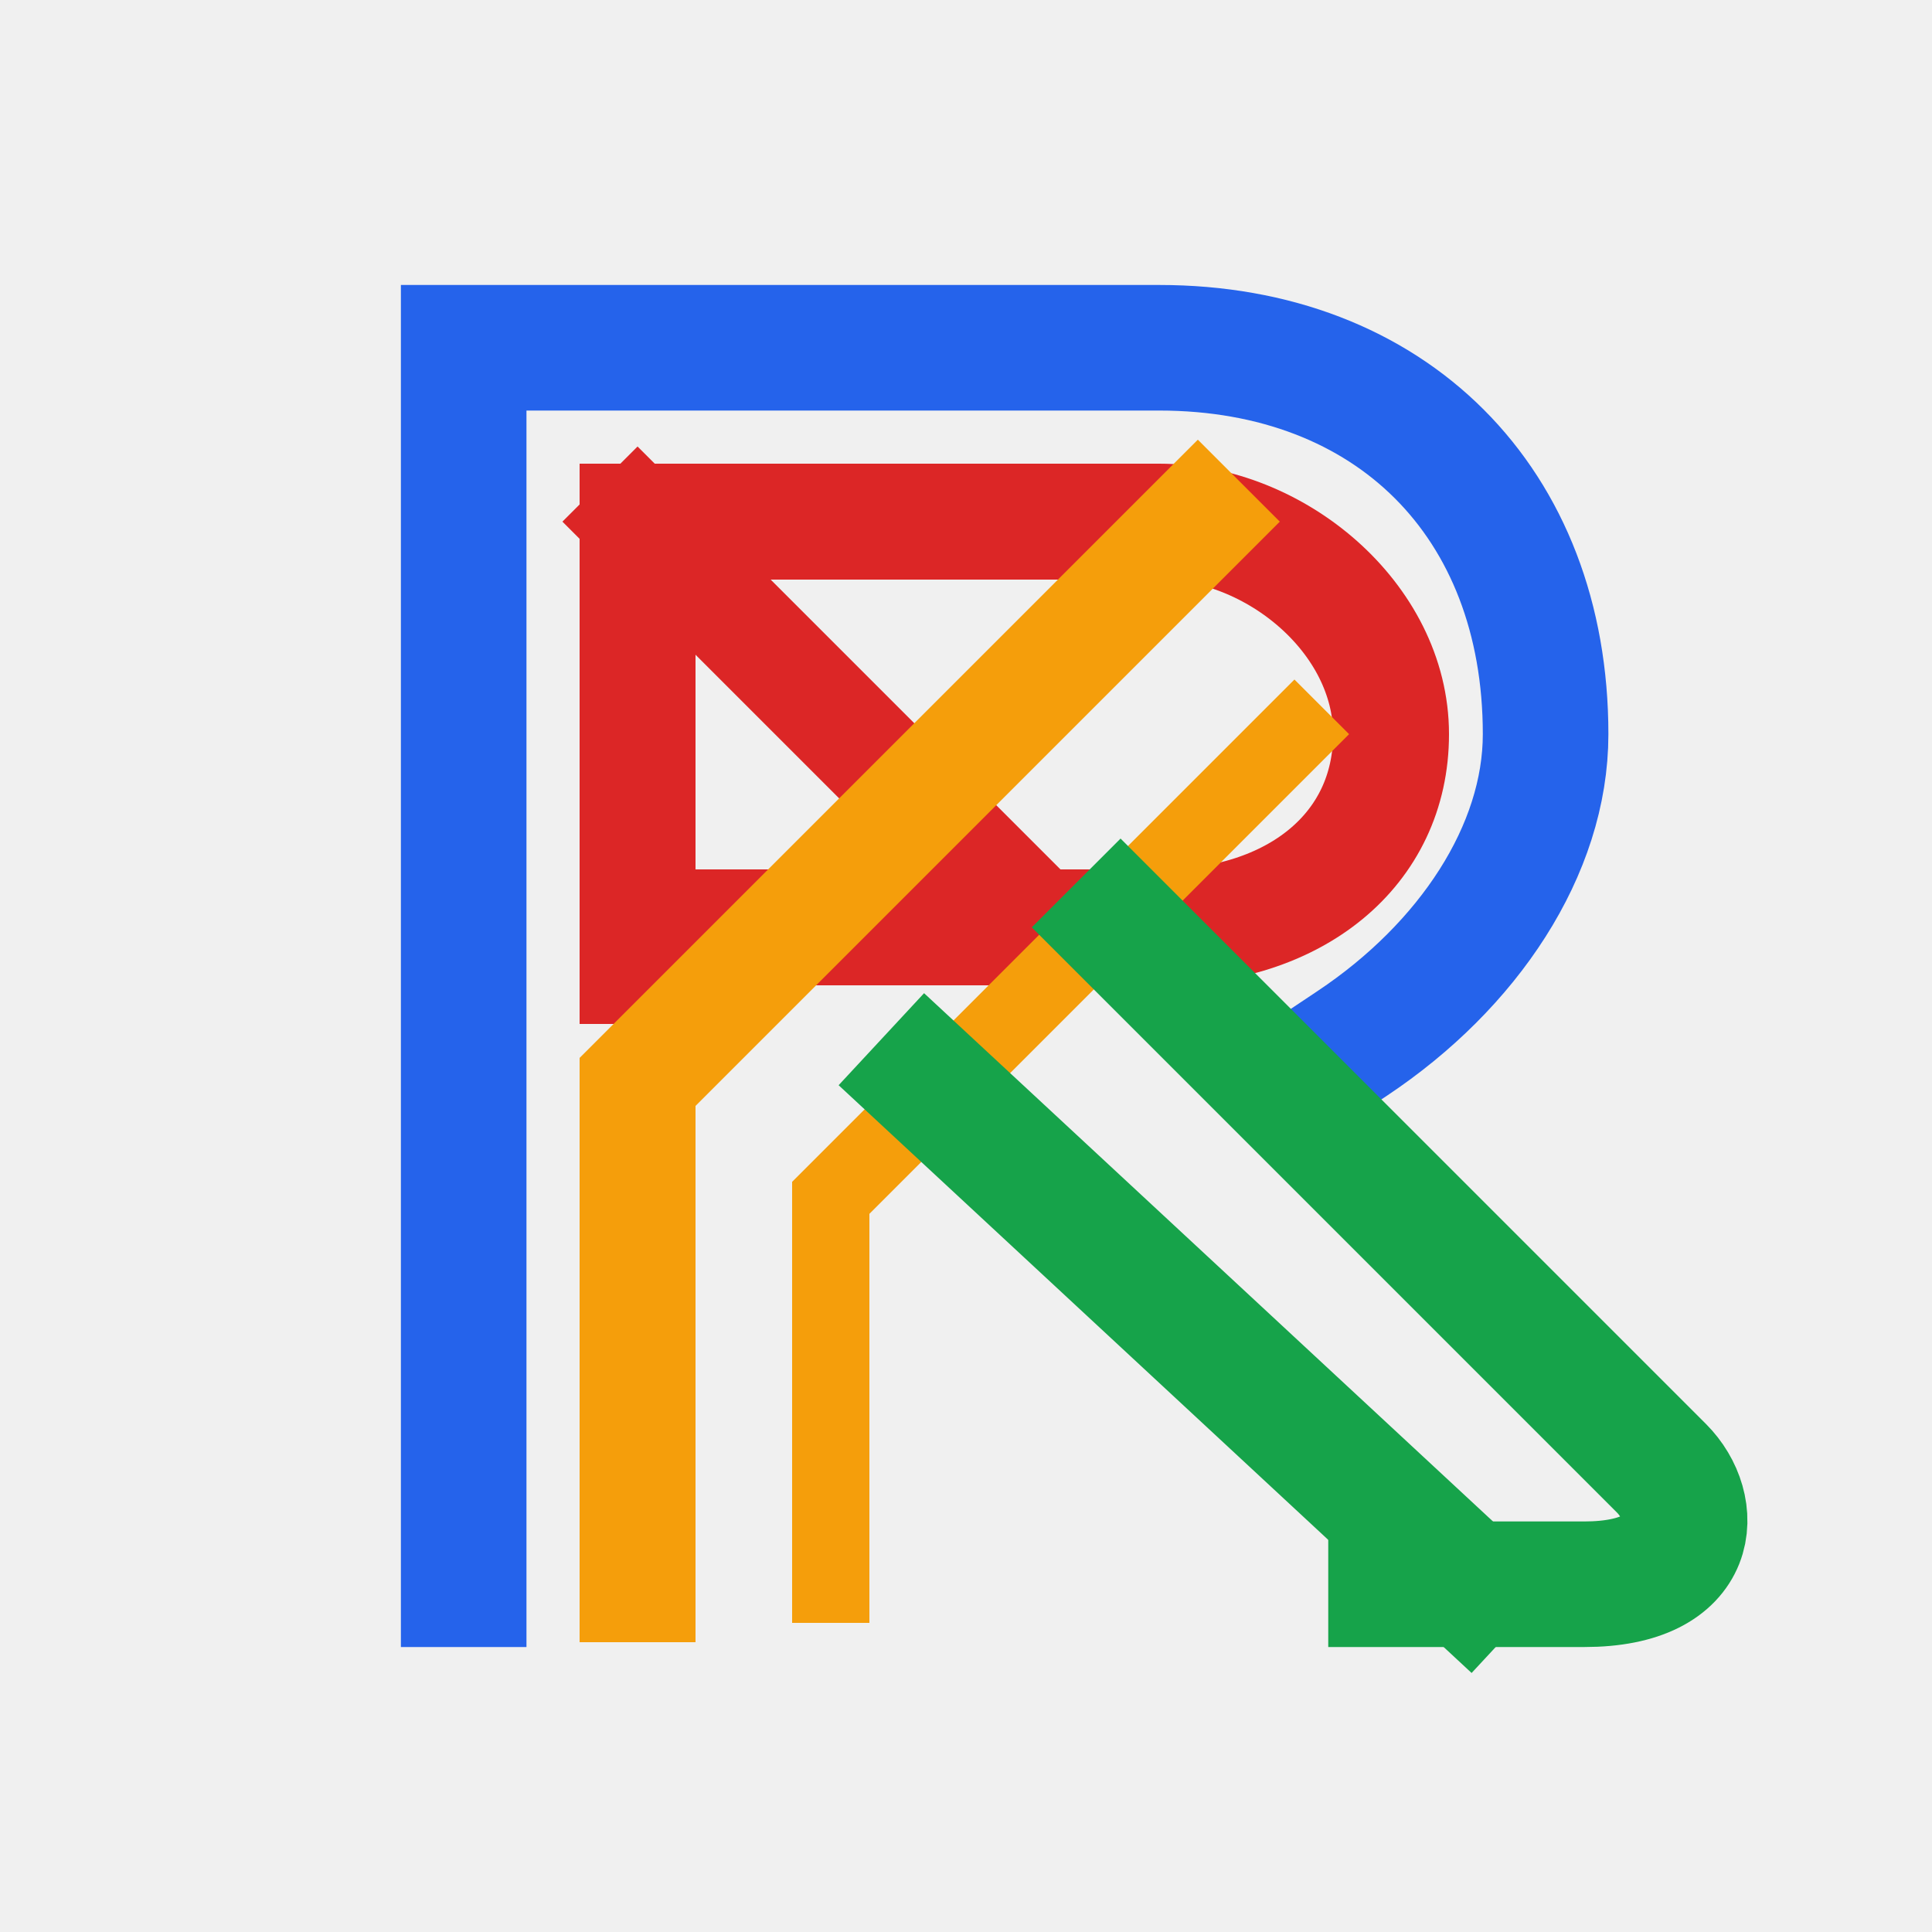
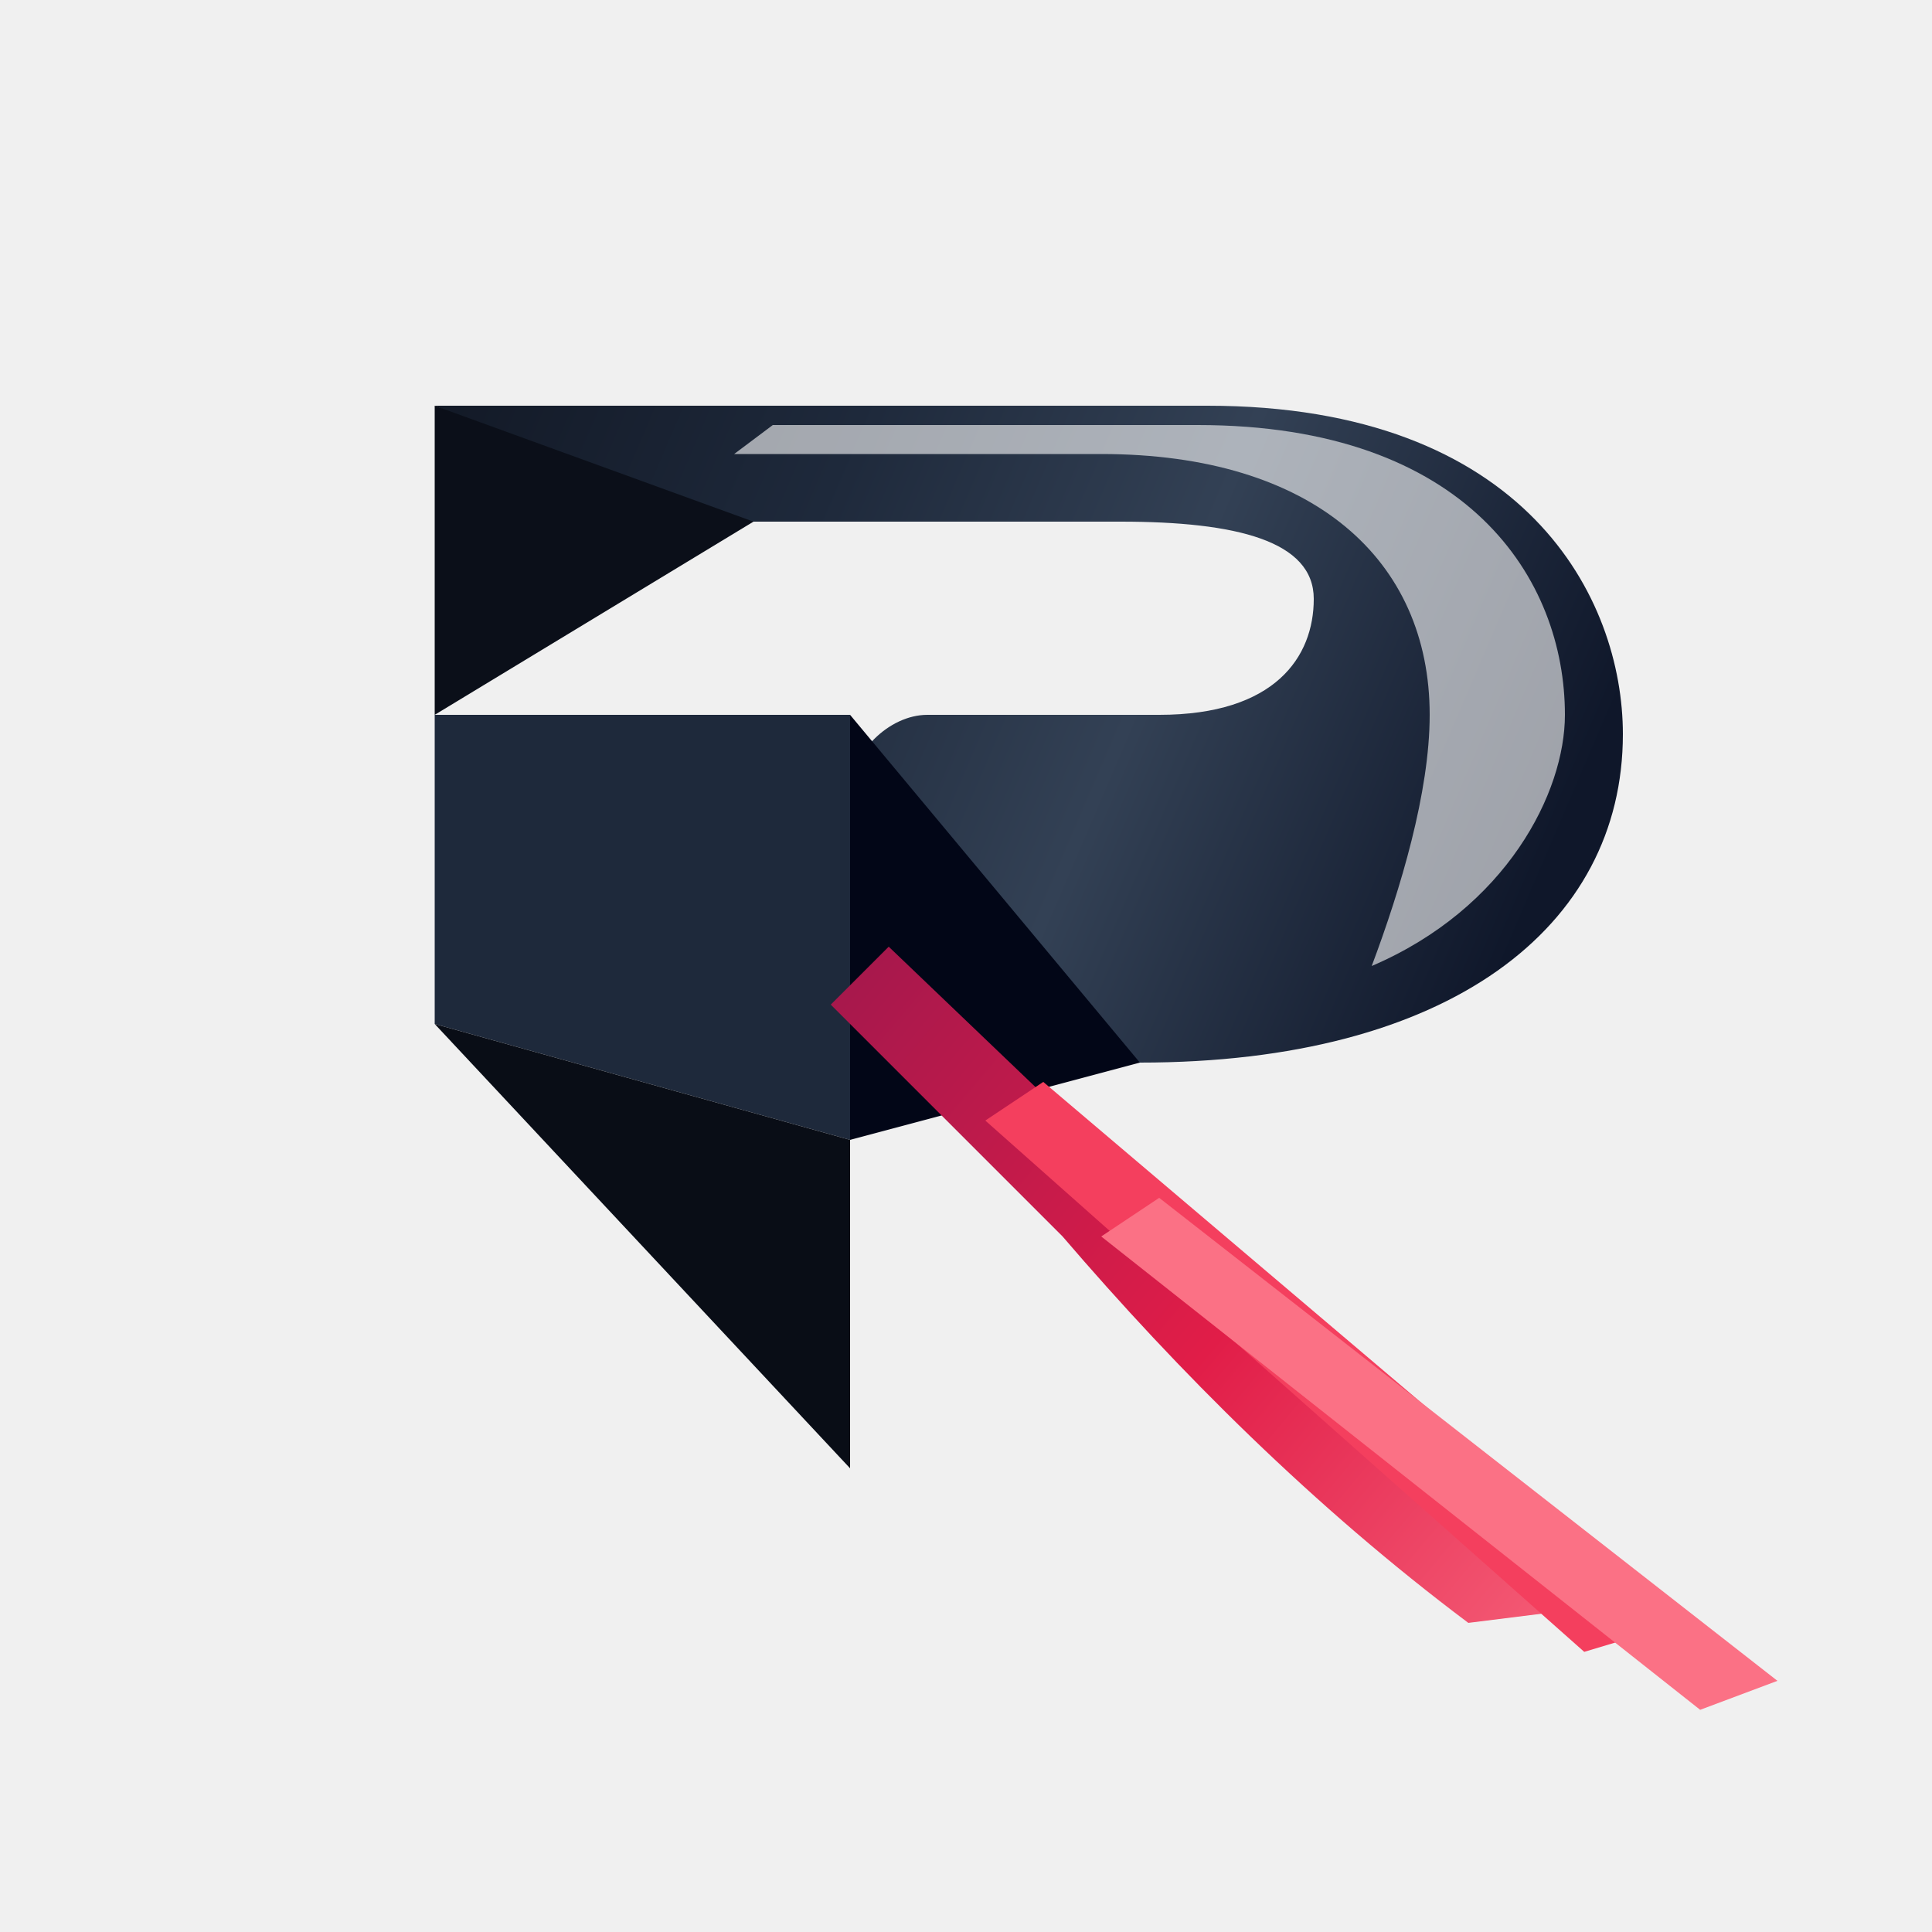
- <svg xmlns="http://www.w3.org/2000/svg" viewBox="0 0 100 100" fill="none">
-   <path d="M 24 82 V 18 H 60 C 72 18 80 26 80 38 C 80 44 76 50 70 54" stroke="#2563EB" stroke-width="6.5" stroke-linecap="square" stroke-linejoin="miter" />
-   <path d="M 33 50 V 27 H 60 C 66 27 72 32 72 38 C 72 44 67 48 60 48 H 33" stroke="#DC2626" stroke-width="6" stroke-linecap="square" stroke-linejoin="miter" />
-   <path d="M 33 27 L 54 48" stroke="#DC2626" stroke-width="5.5" stroke-linecap="square" />
-   <path d="M 33 82 V 56 L 62 27" stroke="#F59E0B" stroke-width="6" stroke-linecap="square" stroke-linejoin="miter" />
-   <path d="M 43 82 V 62 L 67 38" stroke="#F59E0B" stroke-width="4" stroke-linecap="square" />
-   <path d="M 48 56 L 76 82" stroke="#16A34A" stroke-width="6.5" stroke-linecap="square" />
-   <path d="M 58 48 L 86 76 C 88 78 88 82 82 82 H 72" stroke="#16A34A" stroke-width="6.5" stroke-linecap="square" stroke-linejoin="miter" />
+ <svg xmlns="http://www.w3.org/2000/svg" viewBox="0 0 200 200" fill="none">
+   <defs>
+     <linearGradient id="fav_top" x1="20" y1="30" x2="160" y2="90" gradientUnits="userSpaceOnUse">
+       <stop offset="0%" stop-color="#0B0F19" />
+       <stop offset="45%" stop-color="#1E293B" />
+       <stop offset="70%" stop-color="#334155" />
+       <stop offset="100%" stop-color="#0F172A" />
+     </linearGradient>
+     <linearGradient id="fav_pink" x1="90" y1="85" x2="185" y2="165" gradientUnits="userSpaceOnUse">
+       <stop offset="0%" stop-color="#9D174D" />
+       <stop offset="50%" stop-color="#E11D48" />
+       <stop offset="100%" stop-color="#FB7185" />
+     </linearGradient>
+   </defs>
+   <path d="M 45 42 L 125 42 C 158 42 168 62 168 76 C 168 96 150 110 118 110 L 98 110 C 92 110 88 106 88 100 L 88 82 C 88 78 92 74 96 74 L 120 74 C 132 74 136 68 136 62 C 136 56 128 54 116 54 L 72 54 Z" fill="url(#fav_top)" />
+   <path d="M 80 44 L 124 44 C 152 44 162 60 162 74 C 162 82 156 94 142 100 C 145 92 148 82 148 74 C 148 58 136 47 114 47 L 76 47 Z" fill="#FFFFFF" opacity="0.6" />
+   <path d="M 45 42 L 78 54 L 45 74 Z" fill="#0B0F19" />
+   <path d="M 45 74 L 88 74 L 88 118 L 45 106 Z" fill="#1E293B" />
+   <path d="M 45 106 L 88 118 L 88 152 L 45 106 Z" fill="#090D16" />
+   <path d="M 88 74 L 118 110 L 88 118 Z" fill="#020617" />
+   <path d="M 92 98 L 138 142 C 146 150 156 158 168 166 L 152 168 C 136 156 122 142 110 128 L 86 104 Z" fill="url(#fav_pink)" />
+   <path d="M 108 112 L 174 168 L 164 171 L 102 116 Z" fill="#F43F5E" />
+   <path d="M 120 124 L 184 174 L 176 177 L 114 128 Z" fill="#FB7185" />
</svg>
